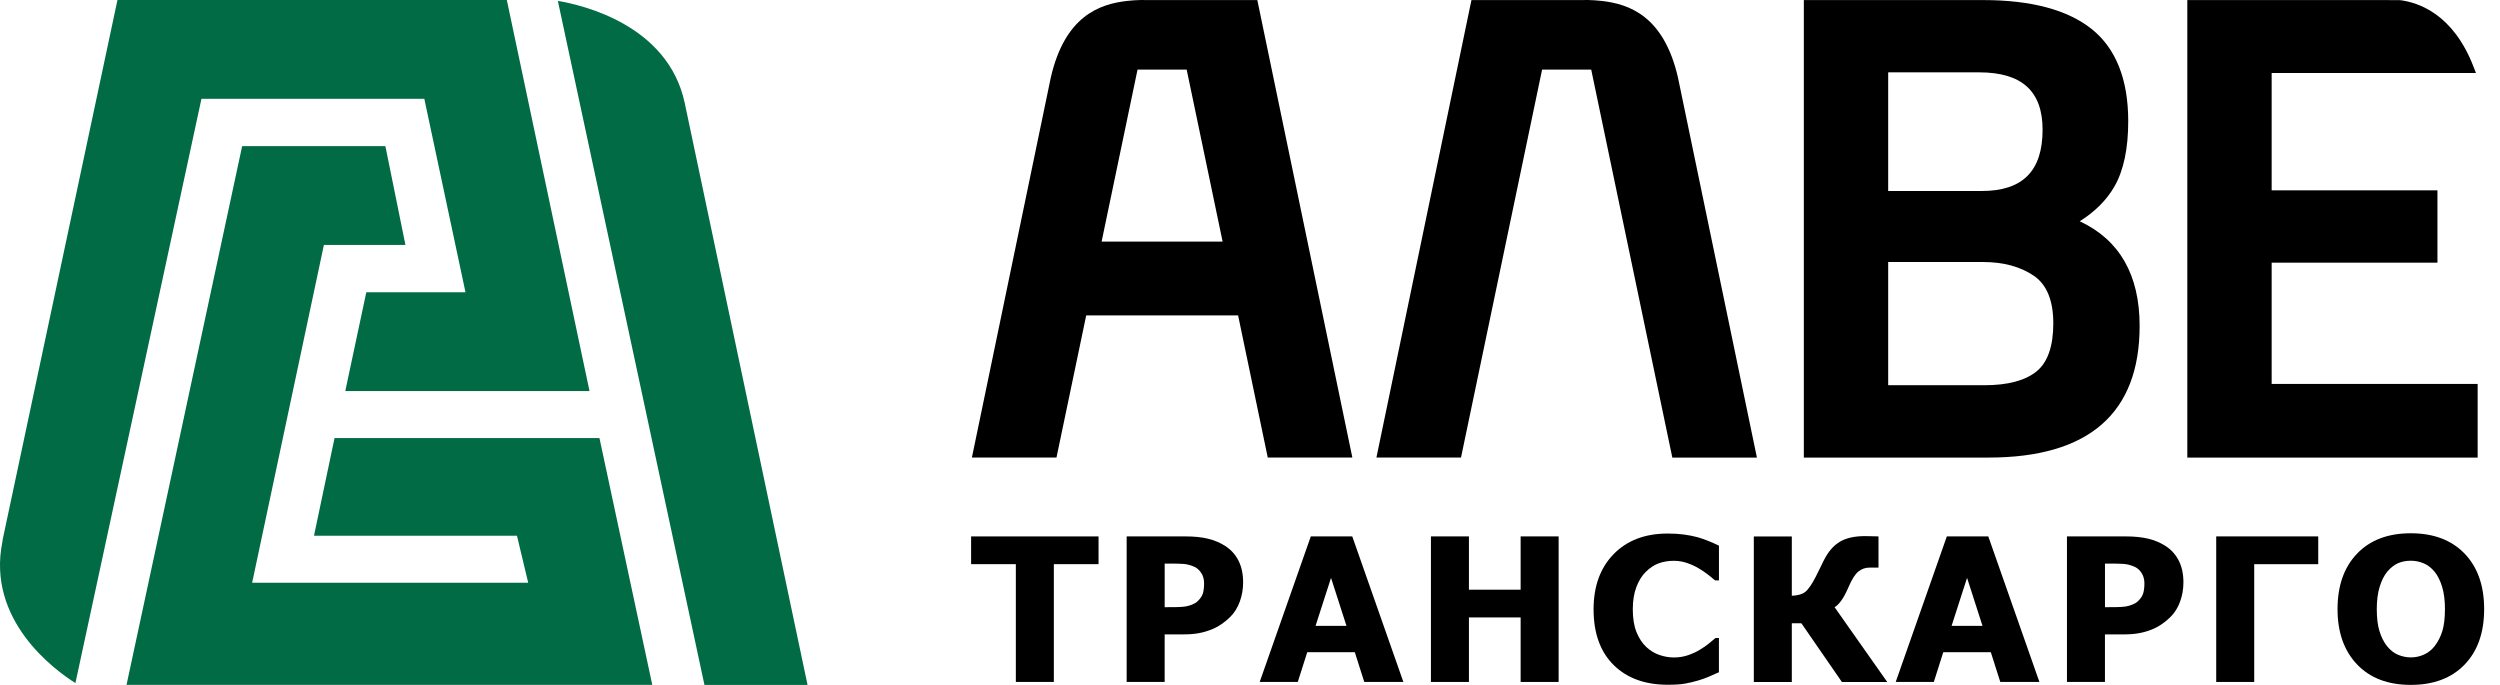
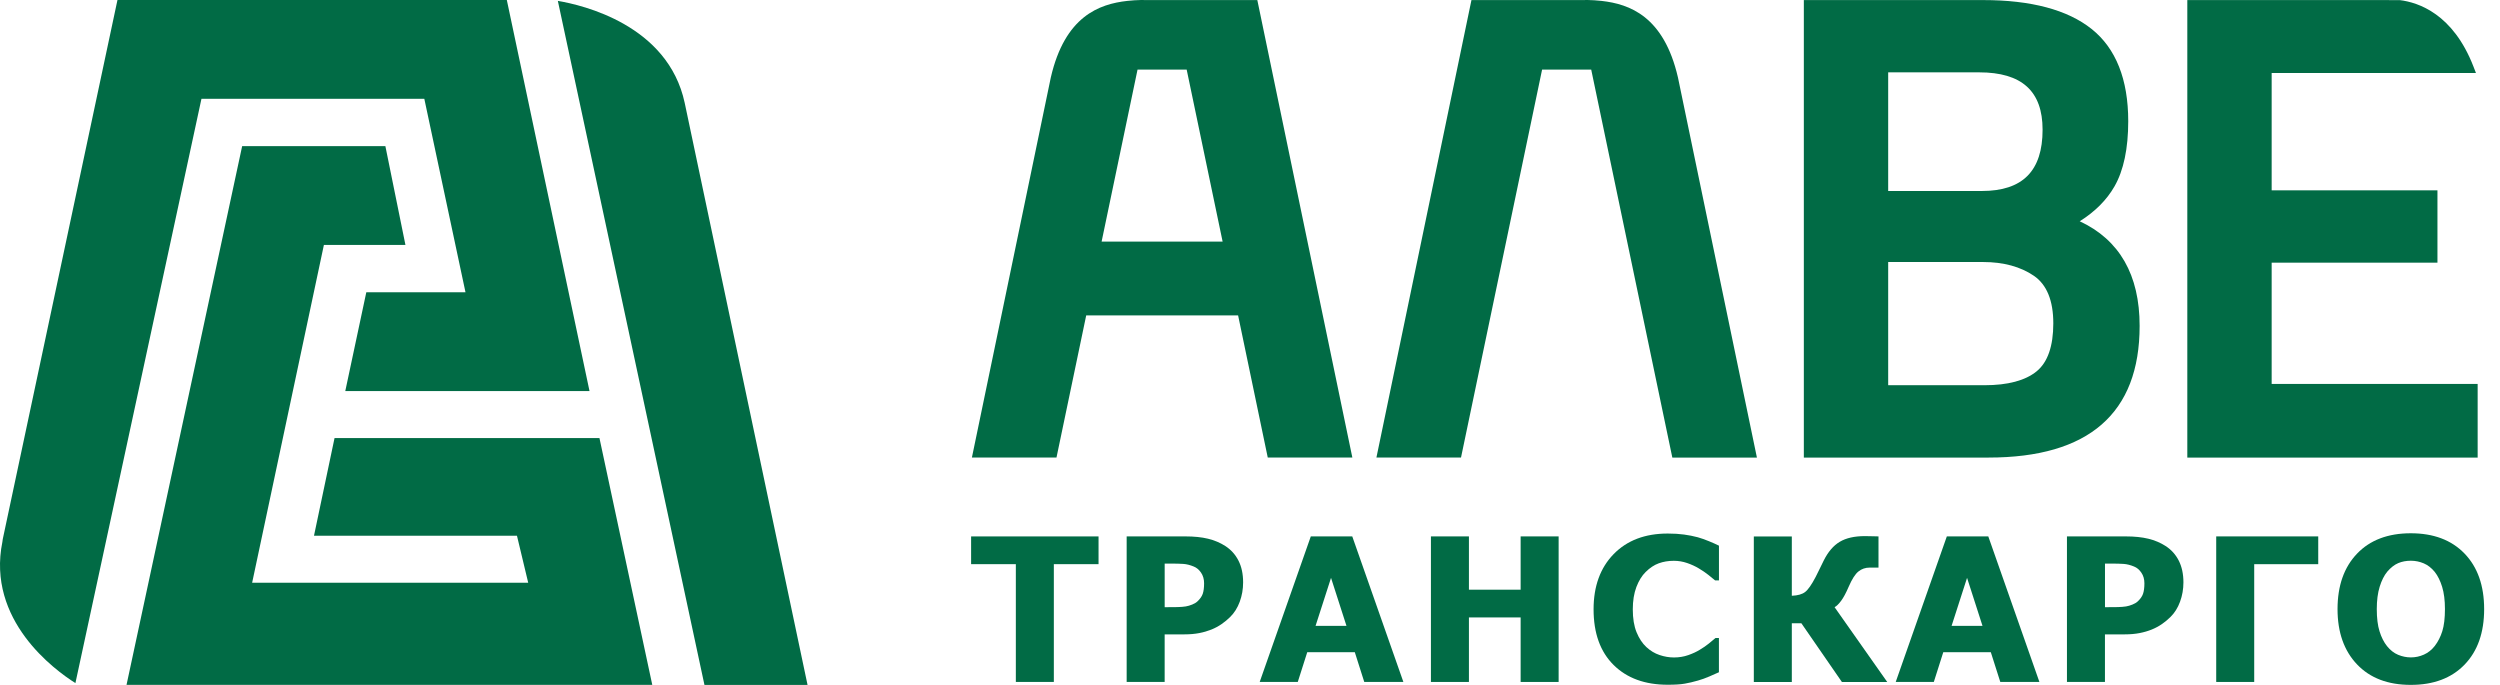
<svg xmlns="http://www.w3.org/2000/svg" width="146" height="40" viewBox="0 0 146 40" fill="none">
  <path d="M38.093 39.997L35.008 25.583H19.537L18.337 31.288H30.191L30.847 34.031H14.725L18.916 14.303H23.677L22.506 8.534H14.142L7.389 39.997H38.093Z" fill="#016B45" />
  <path d="M32.578 0.052L41.14 40H47.161L39.986 6.006C39.01 1.456 34.026 0.296 32.578 0.052Z" fill="#016B45" />
  <path d="M29.598 0H6.86L0.161 31.487L0.14 31.642C-0.793 36.229 3.199 39.133 4.404 39.892L11.765 5.77H24.78L27.185 17.07H21.392L20.164 22.84H34.428L29.598 0Z" fill="#016B45" />
-   <path d="M85.933 0.002H92.4C92.453 0.002 92.931 -0.015 93.529 0.053C95.164 0.237 97.169 0.945 97.993 4.526L102.604 26.722H97.664L92.927 4.066H90.058L85.323 26.72H80.383L85.933 0.002Z" fill="black" />
-   <path d="M74.037 26.72H78.977L73.427 0.002H66.96C66.907 0.002 66.429 -0.015 65.831 0.053C64.196 0.237 62.191 0.945 61.367 4.526L56.759 26.72H61.699L63.435 18.418H72.305L74.037 26.72ZM64.334 14.11L66.432 4.066H69.302L71.401 14.11H64.334Z" fill="black" />
-   <path d="M121.456 12.922C122.353 12.36 123.036 11.675 123.489 10.88C124.02 9.952 124.289 8.672 124.289 7.079C124.289 4.637 123.569 2.822 122.148 1.691C120.743 0.571 118.613 0.004 115.815 0.004H105.344V26.722H116.129C121.985 26.722 124.954 24.135 124.954 19.034C124.956 16.057 123.779 14.003 121.456 12.922ZM110.27 11.155V4.225H115.582C118.075 4.225 119.287 5.321 119.287 7.574C119.287 9.983 118.126 11.154 115.738 11.154H110.27V11.155ZM119.913 18.881C119.913 20.215 119.586 21.158 118.938 21.686C118.278 22.225 117.254 22.497 115.895 22.497H110.27V15.302H115.815C117.001 15.302 117.999 15.574 118.781 16.108C119.533 16.624 119.913 17.557 119.913 18.881Z" fill="black" />
-   <path d="M132.665 22.421V15.339H142.347V11.116H132.665V4.264H144.596L144.451 3.89C143.262 0.817 141.239 0.138 140.139 0.006L127.739 0.004V26.722H144.695V22.423H132.665V22.421Z" fill="black" />
-   <path d="M59.325 39.825V32.947H56.713V31.327H64.155V32.947H61.544V39.825H59.325Z" fill="black" />
-   <path d="M72.598 34.009C72.598 34.405 72.533 34.782 72.402 35.139C72.271 35.496 72.084 35.796 71.838 36.036C71.687 36.184 71.523 36.322 71.342 36.446C71.162 36.57 70.963 36.678 70.746 36.766C70.528 36.853 70.291 36.923 70.036 36.972C69.781 37.021 69.495 37.047 69.178 37.047H68.016V39.826H65.797V31.326H69.228C69.737 31.326 70.178 31.371 70.548 31.461C70.918 31.551 71.254 31.692 71.555 31.886C71.887 32.099 72.144 32.383 72.326 32.739C72.508 33.095 72.598 33.519 72.598 34.009ZM70.319 34.062C70.319 33.822 70.259 33.616 70.141 33.442C70.022 33.268 69.879 33.149 69.714 33.085C69.504 32.998 69.304 32.947 69.113 32.933C68.922 32.919 68.662 32.913 68.332 32.913H68.017V35.459H68.171C68.382 35.459 68.578 35.457 68.764 35.454C68.95 35.45 69.113 35.437 69.251 35.415C69.369 35.396 69.495 35.358 69.628 35.304C69.76 35.249 69.863 35.187 69.934 35.118C70.084 34.977 70.187 34.831 70.24 34.679C70.293 34.525 70.319 34.32 70.319 34.062Z" fill="black" />
-   <path d="M73.566 39.826L76.551 31.326H78.972L81.957 39.826H79.673L79.121 38.09H76.343L75.79 39.826H73.566ZM78.634 36.55L77.732 33.747L76.829 36.55H78.634Z" fill="black" />
-   <path d="M91.024 39.826H88.805V36.058H85.785V39.826H83.566V31.326H85.785V34.438H88.805V31.326H91.024V39.826Z" fill="black" />
-   <path d="M97.391 39.989C96.066 39.989 95.013 39.605 94.234 38.834C93.456 38.063 93.065 36.98 93.065 35.583C93.065 34.235 93.456 33.161 94.236 32.361C95.018 31.559 96.071 31.159 97.396 31.159C97.749 31.159 98.065 31.178 98.347 31.217C98.628 31.255 98.897 31.309 99.153 31.377C99.355 31.435 99.575 31.512 99.812 31.61C100.049 31.709 100.242 31.794 100.387 31.867V33.895H100.162C100.056 33.803 99.921 33.694 99.758 33.566C99.596 33.438 99.412 33.314 99.207 33.192C99.001 33.069 98.775 32.965 98.527 32.88C98.279 32.795 98.021 32.751 97.752 32.751C97.432 32.751 97.138 32.8 96.871 32.897C96.604 32.994 96.349 33.163 96.108 33.403C95.887 33.619 95.705 33.913 95.565 34.281C95.425 34.65 95.355 35.086 95.355 35.588C95.355 36.117 95.427 36.562 95.574 36.921C95.721 37.28 95.912 37.571 96.149 37.79C96.379 38.003 96.634 38.158 96.917 38.253C97.2 38.349 97.481 38.396 97.763 38.396C98.055 38.396 98.334 38.35 98.6 38.257C98.865 38.163 99.088 38.059 99.27 37.945C99.468 37.828 99.642 37.707 99.792 37.586C99.943 37.464 100.073 37.356 100.183 37.261H100.385V39.259C100.222 39.332 100.035 39.414 99.82 39.508C99.606 39.601 99.387 39.68 99.162 39.744C98.885 39.824 98.626 39.886 98.385 39.926C98.147 39.969 97.814 39.989 97.391 39.989Z" fill="black" />
-   <path d="M110.214 39.828H107.567L105.199 36.397H104.642V39.828H102.423V31.328H104.642V34.793C104.991 34.778 105.251 34.705 105.422 34.57C105.594 34.438 105.799 34.145 106.036 33.69C106.104 33.557 106.181 33.399 106.27 33.217C106.358 33.035 106.436 32.875 106.505 32.737C106.762 32.223 107.075 31.857 107.447 31.638C107.818 31.418 108.305 31.309 108.91 31.309C109.108 31.309 109.273 31.313 109.402 31.318C109.533 31.323 109.633 31.326 109.704 31.326V33.147H109.195C108.942 33.147 108.72 33.222 108.533 33.374C108.345 33.523 108.154 33.823 107.96 34.272C107.806 34.63 107.661 34.9 107.523 35.086C107.386 35.27 107.259 35.396 107.14 35.46L110.214 39.828Z" fill="black" />
-   <path d="M110.71 39.826L113.695 31.326H116.116L119.101 39.826H116.817L116.264 38.09H113.487L112.935 39.826H110.71ZM115.778 36.55L114.876 33.747L113.973 36.55H115.778Z" fill="black" />
-   <path d="M127.512 34.009C127.512 34.405 127.446 34.782 127.315 35.139C127.185 35.496 126.997 35.796 126.751 36.036C126.601 36.184 126.436 36.322 126.256 36.446C126.075 36.57 125.877 36.678 125.659 36.766C125.442 36.853 125.205 36.923 124.95 36.972C124.695 37.021 124.408 37.047 124.092 37.047H122.929V39.826H120.71V31.326H124.141C124.651 31.326 125.091 31.371 125.461 31.461C125.831 31.551 126.167 31.692 126.468 31.886C126.801 32.099 127.057 32.383 127.239 32.739C127.42 33.095 127.512 33.519 127.512 34.009ZM125.233 34.062C125.233 33.822 125.173 33.616 125.054 33.442C124.936 33.268 124.792 33.149 124.628 33.085C124.419 32.998 124.217 32.947 124.026 32.933C123.835 32.919 123.575 32.913 123.246 32.913H122.931V35.459H123.085C123.294 35.459 123.492 35.457 123.678 35.454C123.863 35.45 124.026 35.437 124.164 35.415C124.283 35.396 124.408 35.358 124.541 35.304C124.674 35.249 124.776 35.187 124.847 35.118C124.998 34.977 125.1 34.831 125.153 34.679C125.206 34.525 125.233 34.32 125.233 34.062Z" fill="black" />
-   <path d="M135.385 32.948H131.646V39.826H129.427V31.326H135.385V32.948Z" fill="black" />
-   <path d="M145.074 35.574C145.074 36.947 144.692 38.028 143.929 38.816C143.167 39.604 142.119 39.997 140.791 39.997C139.456 39.997 138.411 39.599 137.652 38.801C136.893 38.004 136.512 36.927 136.512 35.572C136.512 34.205 136.893 33.126 137.652 32.333C138.411 31.54 139.458 31.143 140.791 31.143C142.119 31.143 143.167 31.538 143.929 32.328C144.692 33.118 145.074 34.2 145.074 35.574ZM142.785 35.567C142.785 35.061 142.73 34.629 142.622 34.273C142.512 33.918 142.367 33.625 142.187 33.397C141.997 33.165 141.781 32.998 141.543 32.898C141.304 32.798 141.054 32.747 140.798 32.747C140.525 32.747 140.277 32.792 140.056 32.886C139.835 32.98 139.621 33.147 139.416 33.385C139.234 33.606 139.087 33.899 138.973 34.265C138.86 34.631 138.804 35.066 138.804 35.572C138.804 36.093 138.857 36.527 138.965 36.87C139.072 37.214 139.218 37.504 139.403 37.735C139.593 37.972 139.809 38.14 140.051 38.241C140.292 38.341 140.541 38.392 140.798 38.392C141.06 38.392 141.313 38.338 141.557 38.229C141.803 38.12 142.013 37.951 142.192 37.723C142.381 37.476 142.528 37.187 142.631 36.859C142.733 36.532 142.785 36.099 142.785 35.567Z" fill="black" />
+   <path d="M85.933 0.002H92.4C92.453 0.002 92.931 -0.015 93.529 0.053C95.164 0.237 97.169 0.945 97.993 4.526L102.604 26.722H97.664L92.927 4.066H90.058L85.323 26.72H80.383L85.933 0.002Z" fill="#016B45" />
+   <path d="M74.037 26.72H78.977L73.427 0.002H66.96C66.907 0.002 66.429 -0.015 65.831 0.053C64.196 0.237 62.191 0.945 61.367 4.526L56.759 26.72H61.699L63.435 18.418H72.305L74.037 26.72ZM64.334 14.11L66.432 4.066H69.302L71.401 14.11H64.334Z" fill="#016B45" />
+   <path d="M121.456 12.922C122.353 12.36 123.036 11.675 123.489 10.88C124.02 9.952 124.289 8.672 124.289 7.079C124.289 4.637 123.569 2.822 122.148 1.691C120.743 0.571 118.613 0.004 115.815 0.004H105.344V26.722H116.129C121.985 26.722 124.954 24.135 124.954 19.034C124.956 16.057 123.779 14.003 121.456 12.922ZM110.27 11.155V4.225H115.582C118.075 4.225 119.287 5.321 119.287 7.574C119.287 9.983 118.126 11.154 115.738 11.154H110.27V11.155ZM119.913 18.881C119.913 20.215 119.586 21.158 118.938 21.686C118.278 22.225 117.254 22.497 115.895 22.497H110.27V15.302H115.815C117.001 15.302 117.999 15.574 118.781 16.108C119.533 16.624 119.913 17.557 119.913 18.881Z" fill="#016B45" />
+   <path d="M132.665 22.421V15.339H142.347V11.116H132.665V4.264H144.596L144.451 3.89C143.262 0.817 141.239 0.138 140.139 0.006L127.739 0.004V26.722H144.695V22.423H132.665V22.421Z" fill="#016B45" />
+   <path d="M59.325 39.825V32.947H56.713V31.327H64.155V32.947H61.544V39.825H59.325Z" fill="#016B45" />
+   <path d="M72.598 34.009C72.598 34.405 72.533 34.782 72.402 35.139C72.271 35.496 72.084 35.796 71.838 36.036C71.687 36.184 71.523 36.322 71.342 36.446C71.162 36.57 70.963 36.678 70.746 36.766C70.528 36.853 70.291 36.923 70.036 36.972C69.781 37.021 69.495 37.047 69.178 37.047H68.016V39.826H65.797V31.326H69.228C69.737 31.326 70.178 31.371 70.548 31.461C70.918 31.551 71.254 31.692 71.555 31.886C71.887 32.099 72.144 32.383 72.326 32.739C72.508 33.095 72.598 33.519 72.598 34.009ZM70.319 34.062C70.319 33.822 70.259 33.616 70.141 33.442C70.022 33.268 69.879 33.149 69.714 33.085C69.504 32.998 69.304 32.947 69.113 32.933C68.922 32.919 68.662 32.913 68.332 32.913H68.017V35.459H68.171C68.382 35.459 68.578 35.457 68.764 35.454C68.95 35.45 69.113 35.437 69.251 35.415C69.369 35.396 69.495 35.358 69.628 35.304C69.76 35.249 69.863 35.187 69.934 35.118C70.084 34.977 70.187 34.831 70.24 34.679C70.293 34.525 70.319 34.32 70.319 34.062Z" fill="#016B45" />
+   <path d="M73.566 39.826L76.551 31.326H78.972L81.957 39.826H79.673L79.121 38.09H76.343L75.79 39.826H73.566ZM78.634 36.55L77.732 33.747L76.829 36.55H78.634Z" fill="#016B45" />
+   <path d="M91.024 39.826H88.805V36.058H85.785V39.826H83.566V31.326H85.785V34.438H88.805V31.326H91.024V39.826Z" fill="#016B45" />
+   <path d="M97.391 39.989C96.066 39.989 95.013 39.605 94.234 38.834C93.456 38.063 93.065 36.98 93.065 35.583C93.065 34.235 93.456 33.161 94.236 32.361C95.018 31.559 96.071 31.159 97.396 31.159C97.749 31.159 98.065 31.178 98.347 31.217C98.628 31.255 98.897 31.309 99.153 31.377C99.355 31.435 99.575 31.512 99.812 31.61C100.049 31.709 100.242 31.794 100.387 31.867V33.895H100.162C100.056 33.803 99.921 33.694 99.758 33.566C99.596 33.438 99.412 33.314 99.207 33.192C99.001 33.069 98.775 32.965 98.527 32.88C98.279 32.795 98.021 32.751 97.752 32.751C97.432 32.751 97.138 32.8 96.871 32.897C96.604 32.994 96.349 33.163 96.108 33.403C95.887 33.619 95.705 33.913 95.565 34.281C95.425 34.65 95.355 35.086 95.355 35.588C95.355 36.117 95.427 36.562 95.574 36.921C95.721 37.28 95.912 37.571 96.149 37.79C96.379 38.003 96.634 38.158 96.917 38.253C97.2 38.349 97.481 38.396 97.763 38.396C98.055 38.396 98.334 38.35 98.6 38.257C98.865 38.163 99.088 38.059 99.27 37.945C99.468 37.828 99.642 37.707 99.792 37.586C99.943 37.464 100.073 37.356 100.183 37.261H100.385V39.259C100.222 39.332 100.035 39.414 99.82 39.508C99.606 39.601 99.387 39.68 99.162 39.744C98.885 39.824 98.626 39.886 98.385 39.926C98.147 39.969 97.814 39.989 97.391 39.989Z" fill="#016B45" />
+   <path d="M110.214 39.828H107.567L105.199 36.397H104.642V39.828H102.423V31.328H104.642V34.793C104.991 34.778 105.251 34.705 105.422 34.57C105.594 34.438 105.799 34.145 106.036 33.69C106.104 33.557 106.181 33.399 106.27 33.217C106.358 33.035 106.436 32.875 106.505 32.737C106.762 32.223 107.075 31.857 107.447 31.638C107.818 31.418 108.305 31.309 108.91 31.309C109.108 31.309 109.273 31.313 109.402 31.318C109.533 31.323 109.633 31.326 109.704 31.326V33.147H109.195C108.942 33.147 108.72 33.222 108.533 33.374C108.345 33.523 108.154 33.823 107.96 34.272C107.806 34.63 107.661 34.9 107.523 35.086C107.386 35.27 107.259 35.396 107.14 35.46L110.214 39.828Z" fill="#016B45" />
+   <path d="M110.71 39.826L113.695 31.326H116.116L119.101 39.826H116.817L116.264 38.09H113.487L112.935 39.826H110.71ZM115.778 36.55L114.876 33.747L113.973 36.55H115.778Z" fill="#016B45" />
+   <path d="M127.512 34.009C127.512 34.405 127.446 34.782 127.315 35.139C127.185 35.496 126.997 35.796 126.751 36.036C126.601 36.184 126.436 36.322 126.256 36.446C126.075 36.57 125.877 36.678 125.659 36.766C125.442 36.853 125.205 36.923 124.95 36.972C124.695 37.021 124.408 37.047 124.092 37.047H122.929V39.826H120.71V31.326H124.141C124.651 31.326 125.091 31.371 125.461 31.461C125.831 31.551 126.167 31.692 126.468 31.886C126.801 32.099 127.057 32.383 127.239 32.739C127.42 33.095 127.512 33.519 127.512 34.009ZM125.233 34.062C125.233 33.822 125.173 33.616 125.054 33.442C124.936 33.268 124.792 33.149 124.628 33.085C124.419 32.998 124.217 32.947 124.026 32.933C123.835 32.919 123.575 32.913 123.246 32.913H122.931V35.459H123.085C123.294 35.459 123.492 35.457 123.678 35.454C123.863 35.45 124.026 35.437 124.164 35.415C124.283 35.396 124.408 35.358 124.541 35.304C124.674 35.249 124.776 35.187 124.847 35.118C124.998 34.977 125.1 34.831 125.153 34.679C125.206 34.525 125.233 34.32 125.233 34.062Z" fill="#016B45" />
+   <path d="M135.385 32.948H131.646V39.826H129.427V31.326H135.385V32.948Z" fill="#016B45" />
+   <path d="M145.074 35.574C145.074 36.947 144.692 38.028 143.929 38.816C143.167 39.604 142.119 39.997 140.791 39.997C139.456 39.997 138.411 39.599 137.652 38.801C136.893 38.004 136.512 36.927 136.512 35.572C136.512 34.205 136.893 33.126 137.652 32.333C138.411 31.54 139.458 31.143 140.791 31.143C142.119 31.143 143.167 31.538 143.929 32.328C144.692 33.118 145.074 34.2 145.074 35.574ZM142.785 35.567C142.785 35.061 142.73 34.629 142.622 34.273C142.512 33.918 142.367 33.625 142.187 33.397C141.997 33.165 141.781 32.998 141.543 32.898C141.304 32.798 141.054 32.747 140.798 32.747C140.525 32.747 140.277 32.792 140.056 32.886C139.835 32.98 139.621 33.147 139.416 33.385C139.234 33.606 139.087 33.899 138.973 34.265C138.86 34.631 138.804 35.066 138.804 35.572C138.804 36.093 138.857 36.527 138.965 36.87C139.072 37.214 139.218 37.504 139.403 37.735C139.593 37.972 139.809 38.14 140.051 38.241C140.292 38.341 140.541 38.392 140.798 38.392C141.06 38.392 141.313 38.338 141.557 38.229C141.803 38.12 142.013 37.951 142.192 37.723C142.381 37.476 142.528 37.187 142.631 36.859C142.733 36.532 142.785 36.099 142.785 35.567Z" fill="#016B45" />
</svg>
